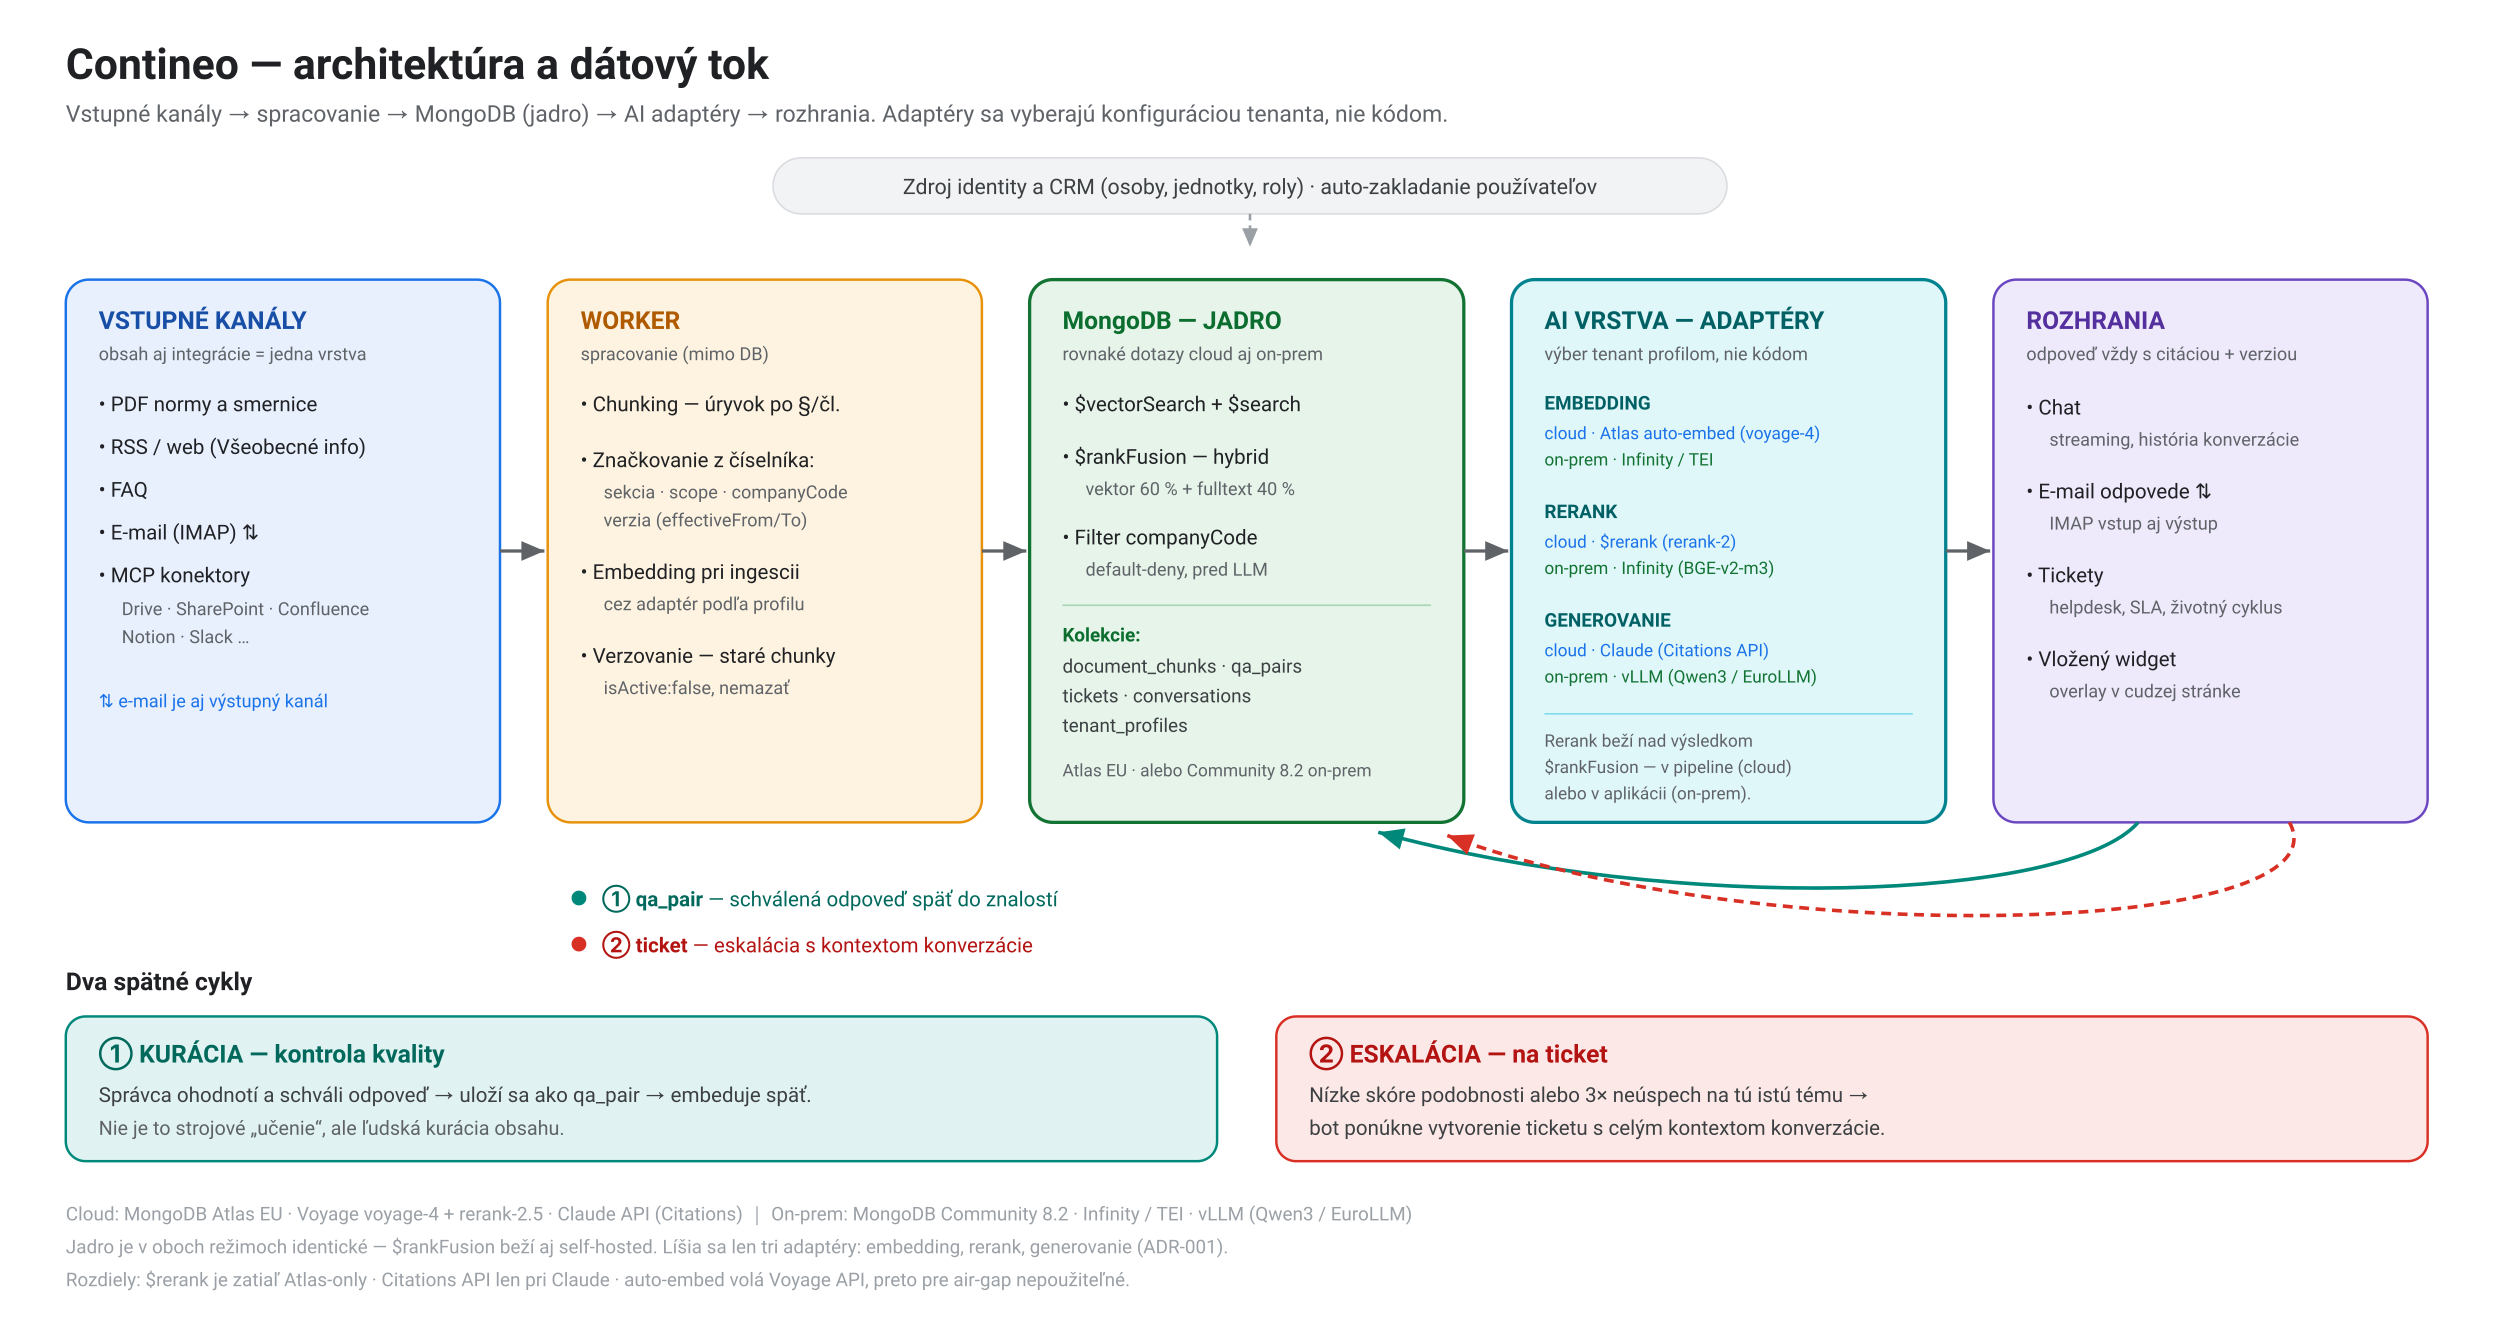
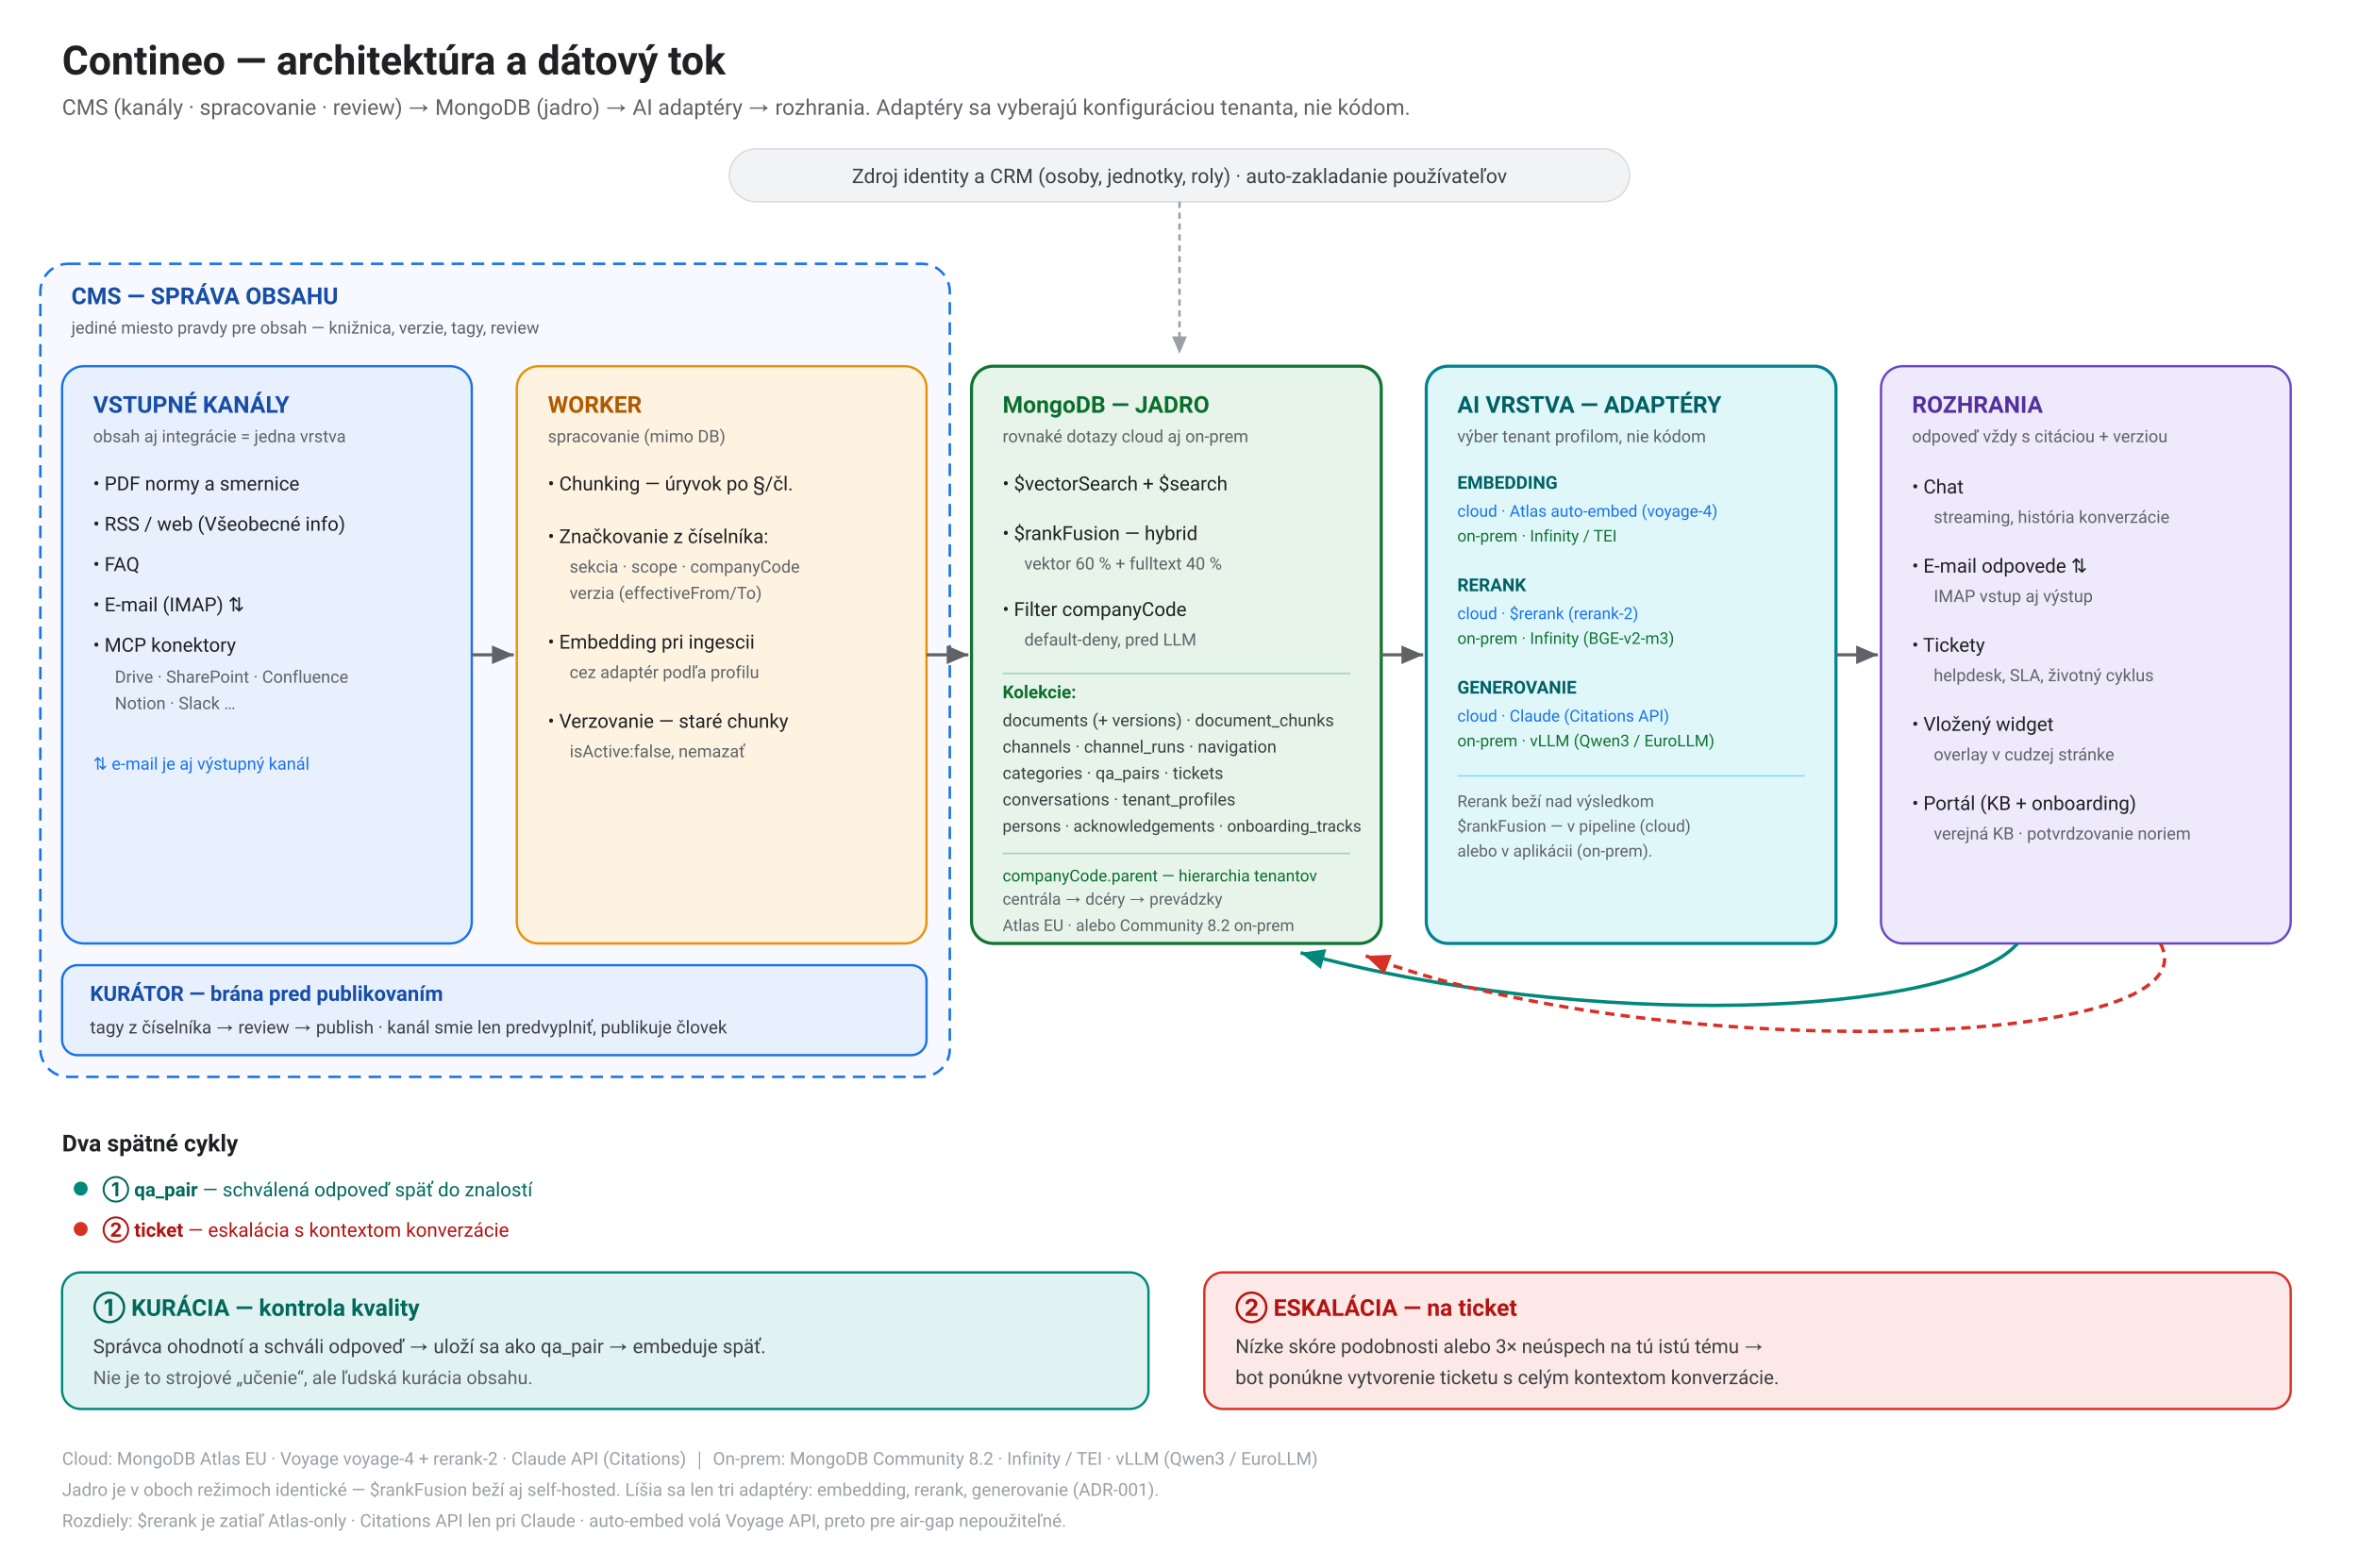
- <svg xmlns="http://www.w3.org/2000/svg" viewBox="0 0 1520 810" font-family="-apple-system, Segoe UI, Roboto, Helvetica, Arial, sans-serif">
+ <svg xmlns="http://www.w3.org/2000/svg" viewBox="0 0 1520 1010" font-family="-apple-system, Segoe UI, Roboto, Helvetica, Arial, sans-serif">
  <defs>
    <marker id="arrow" markerWidth="10" markerHeight="10" refX="7" refY="3" orient="auto" markerUnits="strokeWidth">
      <path d="M0,0 L7,3 L0,6 Z" fill="#5f6368" />
    </marker>
    <marker id="arrowTeal" markerWidth="10" markerHeight="10" refX="7" refY="3" orient="auto" markerUnits="strokeWidth">
      <path d="M0,0 L7,3 L0,6 Z" fill="#00897B" />
    </marker>
    <marker id="arrowRed" markerWidth="10" markerHeight="10" refX="7" refY="3" orient="auto" markerUnits="strokeWidth">
      <path d="M0,0 L7,3 L0,6 Z" fill="#D93025" />
    </marker>
    <marker id="arrowGray" markerWidth="10" markerHeight="10" refX="7" refY="3" orient="auto" markerUnits="strokeWidth">
      <path d="M0,0 L7,3 L0,6 Z" fill="#9aa0a6" />
    </marker>
-     <marker id="arrowBack" markerWidth="10" markerHeight="10" refX="7" refY="3" orient="auto" markerUnits="strokeWidth">
-       <path d="M0,0 L7,3 L0,6 Z" fill="#00838F" />
-     </marker>
  </defs>
  <text x="40" y="48" font-size="26" font-weight="700" fill="#202124">Contineo — architektúra a dátový tok</text>
-   <text x="40" y="74" font-size="14" fill="#5f6368">Vstupné kanály → spracovanie → MongoDB (jadro) → AI adaptéry → rozhrania. Adaptéry sa vyberajú konfiguráciou tenanta, nie kódom.</text>
+   <text x="40" y="74" font-size="14" fill="#5f6368">CMS (kanály · spracovanie · review) → MongoDB (jadro) → AI adaptéry → rozhrania. Adaptéry sa vyberajú konfiguráciou tenanta, nie kódom.</text>
  <rect x="470" y="96" width="580" height="34" rx="17" fill="#F1F3F4" stroke="#dadce0" />
  <text x="760" y="118" font-size="13" fill="#3c4043" text-anchor="middle">Zdroj identity a CRM (osoby, jednotky, roly) · auto-zakladanie používateľov</text>
-   <path d="M760,130 L760,150" stroke="#9aa0a6" stroke-width="1.6" stroke-dasharray="4 3" marker-end="url(#arrowGray)" />
-   <rect x="40" y="170" width="264" height="330" rx="14" fill="#E8F0FE" stroke="#1A73E8" stroke-width="1.5" />
-   <text x="60" y="200" font-size="15" font-weight="700" fill="#174EA6">VSTUPNÉ KANÁLY</text>
-   <text x="60" y="219" font-size="11" fill="#5f6368">obsah aj integrácie = jedna vrstva</text>
+   <path d="M760,130 L760,228" stroke="#9aa0a6" stroke-width="1.6" stroke-dasharray="4 3" marker-end="url(#arrowGray)" />
+   <rect x="26" y="170" width="586" height="524" rx="18" fill="#F7F9FE" stroke="#1A73E8" stroke-width="1.6" stroke-dasharray="8 5" />
+   <text x="46" y="196" font-size="15" font-weight="700" fill="#174EA6">CMS — SPRÁVA OBSAHU</text>
+   <text x="46" y="215" font-size="11" fill="#5f6368">jediné miesto pravdy pre obsah — knižnica, verzie, tagy, review</text>
+   <rect x="40" y="236" width="264" height="372" rx="14" fill="#E8F0FE" stroke="#1A73E8" stroke-width="1.5" />
+   <text x="60" y="266" font-size="15" font-weight="700" fill="#174EA6">VSTUPNÉ KANÁLY</text>
+   <text x="60" y="285" font-size="11" fill="#5f6368">obsah aj integrácie = jedna vrstva</text>
  <g font-size="12.5" fill="#202124">
-     <text x="60" y="250">• PDF normy a smernice</text>
-     <text x="60" y="276">• RSS / web (Všeobecné info)</text>
-     <text x="60" y="302">• FAQ</text>
-     <text x="60" y="328">• E-mail (IMAP)  ⇅</text>
-     <text x="60" y="354">• MCP konektory</text>
-     <text x="74" y="374" font-size="11" fill="#5f6368">Drive · SharePoint · Confluence</text>
-     <text x="74" y="391" font-size="11" fill="#5f6368">Notion · Slack …</text>
+     <text x="60" y="316">• PDF normy a smernice</text>
+     <text x="60" y="342">• RSS / web (Všeobecné info)</text>
+     <text x="60" y="368">• FAQ</text>
+     <text x="60" y="394">• E-mail (IMAP)  ⇅</text>
+     <text x="60" y="420">• MCP konektory</text>
+     <text x="74" y="440" font-size="11" fill="#5f6368">Drive · SharePoint · Confluence</text>
+     <text x="74" y="457" font-size="11" fill="#5f6368">Notion · Slack …</text>
  </g>
-   <text x="60" y="430" font-size="11" fill="#1A73E8">⇅ e-mail je aj výstupný kanál</text>
-   <rect x="333" y="170" width="264" height="330" rx="14" fill="#FEF3E0" stroke="#E8920C" stroke-width="1.5" />
-   <text x="353" y="200" font-size="15" font-weight="700" fill="#B05A00">WORKER</text>
-   <text x="353" y="219" font-size="11" fill="#5f6368">spracovanie (mimo DB)</text>
+   <text x="60" y="496" font-size="11" fill="#1A73E8">⇅ e-mail je aj výstupný kanál</text>
+   <rect x="333" y="236" width="264" height="372" rx="14" fill="#FEF3E0" stroke="#E8920C" stroke-width="1.5" />
+   <text x="353" y="266" font-size="15" font-weight="700" fill="#B05A00">WORKER</text>
+   <text x="353" y="285" font-size="11" fill="#5f6368">spracovanie (mimo DB)</text>
  <g font-size="12.5" fill="#202124">
-     <text x="353" y="250">• Chunking — úryvok po §/čl.</text>
-     <text x="353" y="284">• Značkovanie z číselníka:</text>
-     <text x="367" y="303" font-size="11" fill="#5f6368">sekcia · scope · companyCode</text>
-     <text x="367" y="320" font-size="11" fill="#5f6368">verzia (effectiveFrom/To)</text>
-     <text x="353" y="352">• Embedding pri ingescii</text>
-     <text x="367" y="371" font-size="11" fill="#5f6368">cez adaptér podľa profilu</text>
-     <text x="353" y="403">• Verzovanie — staré chunky</text>
-     <text x="367" y="422" font-size="11" fill="#5f6368">isActive:false, nemazať</text>
+     <text x="353" y="316">• Chunking — úryvok po §/čl.</text>
+     <text x="353" y="350">• Značkovanie z číselníka:</text>
+     <text x="367" y="369" font-size="11" fill="#5f6368">sekcia · scope · companyCode</text>
+     <text x="367" y="386" font-size="11" fill="#5f6368">verzia (effectiveFrom/To)</text>
+     <text x="353" y="418">• Embedding pri ingescii</text>
+     <text x="367" y="437" font-size="11" fill="#5f6368">cez adaptér podľa profilu</text>
+     <text x="353" y="469">• Verzovanie — staré chunky</text>
+     <text x="367" y="488" font-size="11" fill="#5f6368">isActive:false, nemazať</text>
  </g>
-   <rect x="626" y="170" width="264" height="330" rx="14" fill="#E6F4EA" stroke="#137333" stroke-width="2" />
-   <text x="646" y="200" font-size="15" font-weight="700" fill="#0B6E2E">MongoDB — JADRO</text>
-   <text x="646" y="219" font-size="11" fill="#5f6368">rovnaké dotazy cloud aj on-prem</text>
+   <rect x="40" y="622" width="557" height="58" rx="10" fill="#E8F0FE" stroke="#1A73E8" stroke-width="1.5" />
+   <text x="58" y="645" font-size="13.5" font-weight="700" fill="#174EA6">KURÁTOR — brána pred publikovaním</text>
+   <text x="58" y="666" font-size="11.5" fill="#3c4043">tagy z číselníka → review → publish · kanál smie len predvyplniť, publikuje človek</text>
+   <rect x="626" y="236" width="264" height="372" rx="14" fill="#E6F4EA" stroke="#137333" stroke-width="2" />
+   <text x="646" y="266" font-size="15" font-weight="700" fill="#0B6E2E">MongoDB — JADRO</text>
+   <text x="646" y="285" font-size="11" fill="#5f6368">rovnaké dotazy cloud aj on-prem</text>
  <g font-size="12.5" fill="#202124">
-     <text x="646" y="250">• $vectorSearch + $search</text>
-     <text x="646" y="282">• $rankFusion — hybrid</text>
-     <text x="660" y="301" font-size="11" fill="#5f6368">vektor 60 % + fulltext 40 %</text>
-     <text x="646" y="331">• Filter companyCode</text>
-     <text x="660" y="350" font-size="11" fill="#5f6368">default-deny, pred LLM</text>
+     <text x="646" y="316">• $vectorSearch + $search</text>
+     <text x="646" y="348">• $rankFusion — hybrid</text>
+     <text x="660" y="367" font-size="11" fill="#5f6368">vektor 60 % + fulltext 40 %</text>
+     <text x="646" y="397">• Filter companyCode</text>
+     <text x="660" y="416" font-size="11" fill="#5f6368">default-deny, pred LLM</text>
  </g>
-   <line x1="646" y1="368" x2="870" y2="368" stroke="#A8D5B5" stroke-width="1" />
-   <text x="646" y="390" font-size="11.5" fill="#0B6E2E" font-weight="600">Kolekcie:</text>
-   <text x="646" y="409" font-size="11.5" fill="#3c4043">document_chunks · qa_pairs</text>
-   <text x="646" y="427" font-size="11.5" fill="#3c4043">tickets · conversations</text>
-   <text x="646" y="445" font-size="11.5" fill="#3c4043">tenant_profiles</text>
-   <text x="646" y="472" font-size="10.5" fill="#5f6368">Atlas EU · alebo Community 8.2 on-prem</text>
-   <rect x="919" y="170" width="264" height="330" rx="14" fill="#E0F7FA" stroke="#00838F" stroke-width="2" />
-   <text x="939" y="200" font-size="15" font-weight="700" fill="#006064">AI VRSTVA — ADAPTÉRY</text>
-   <text x="939" y="219" font-size="11" fill="#5f6368">výber tenant profilom, nie kódom</text>
-   <text x="939" y="249" font-size="11.5" font-weight="700" fill="#006064">EMBEDDING</text>
-   <text x="939" y="267" font-size="10.5" fill="#1A73E8">cloud · Atlas auto-embed (voyage-4)</text>
-   <text x="939" y="283" font-size="10.5" fill="#137333">on-prem · Infinity / TEI</text>
-   <text x="939" y="315" font-size="11.5" font-weight="700" fill="#006064">RERANK</text>
-   <text x="939" y="333" font-size="10.5" fill="#1A73E8">cloud · $rerank (rerank-2)</text>
-   <text x="939" y="349" font-size="10.5" fill="#137333">on-prem · Infinity (BGE-v2-m3)</text>
-   <text x="939" y="381" font-size="11.5" font-weight="700" fill="#006064">GENEROVANIE</text>
-   <text x="939" y="399" font-size="10.5" fill="#1A73E8">cloud · Claude (Citations API)</text>
-   <text x="939" y="415" font-size="10.5" fill="#137333">on-prem · vLLM (Qwen3 / EuroLLM)</text>
-   <line x1="939" y1="434" x2="1163" y2="434" stroke="#80DEEA" stroke-width="1" />
-   <text x="939" y="454" font-size="10.5" fill="#5f6368">Rerank beží nad výsledkom</text>
-   <text x="939" y="470" font-size="10.5" fill="#5f6368">$rankFusion — v pipeline (cloud)</text>
-   <text x="939" y="486" font-size="10.5" fill="#5f6368">alebo v aplikácii (on-prem).</text>
-   <rect x="1212" y="170" width="264" height="330" rx="14" fill="#EEE9FB" stroke="#6B46C1" stroke-width="1.5" />
-   <text x="1232" y="200" font-size="15" font-weight="700" fill="#54309E">ROZHRANIA</text>
-   <text x="1232" y="219" font-size="11" fill="#5f6368">odpoveď vždy s citáciou + verziou</text>
+   <line x1="646" y1="434" x2="870" y2="434" stroke="#A8D5B5" stroke-width="1" />
+   <text x="646" y="450" font-size="11.5" fill="#0B6E2E" font-weight="600">Kolekcie:</text>
+   <text x="646" y="468" font-size="11" fill="#3c4043">documents (+ versions) · document_chunks</text>
+   <text x="646" y="485" font-size="11" fill="#3c4043">channels · channel_runs · navigation</text>
+   <text x="646" y="502" font-size="11" fill="#3c4043">categories · qa_pairs · tickets</text>
+   <text x="646" y="519" font-size="11" fill="#3c4043">conversations · tenant_profiles</text>
+   <text x="646" y="536" font-size="10.5" fill="#3c4043">persons · acknowledgements · onboarding_tracks</text>
+   <line x1="646" y1="550" x2="870" y2="550" stroke="#A8D5B5" stroke-width="1" />
+   <text x="646" y="568" font-size="10.5" fill="#0B6E2E">companyCode.parent — hierarchia tenantov</text>
+   <text x="646" y="583" font-size="10.5" fill="#5f6368">centrála → dcéry → prevádzky</text>
+   <text x="646" y="600" font-size="10.5" fill="#5f6368">Atlas EU · alebo Community 8.2 on-prem</text>
+   <rect x="919" y="236" width="264" height="372" rx="14" fill="#E0F7FA" stroke="#00838F" stroke-width="2" />
+   <text x="939" y="266" font-size="15" font-weight="700" fill="#006064">AI VRSTVA — ADAPTÉRY</text>
+   <text x="939" y="285" font-size="11" fill="#5f6368">výber tenant profilom, nie kódom</text>
+   <text x="939" y="315" font-size="11.5" font-weight="700" fill="#006064">EMBEDDING</text>
+   <text x="939" y="333" font-size="10.5" fill="#1A73E8">cloud · Atlas auto-embed (voyage-4)</text>
+   <text x="939" y="349" font-size="10.5" fill="#137333">on-prem · Infinity / TEI</text>
+   <text x="939" y="381" font-size="11.5" font-weight="700" fill="#006064">RERANK</text>
+   <text x="939" y="399" font-size="10.5" fill="#1A73E8">cloud · $rerank (rerank-2)</text>
+   <text x="939" y="415" font-size="10.5" fill="#137333">on-prem · Infinity (BGE-v2-m3)</text>
+   <text x="939" y="447" font-size="11.5" font-weight="700" fill="#006064">GENEROVANIE</text>
+   <text x="939" y="465" font-size="10.5" fill="#1A73E8">cloud · Claude (Citations API)</text>
+   <text x="939" y="481" font-size="10.5" fill="#137333">on-prem · vLLM (Qwen3 / EuroLLM)</text>
+   <line x1="939" y1="500" x2="1163" y2="500" stroke="#80DEEA" stroke-width="1" />
+   <text x="939" y="520" font-size="10.5" fill="#5f6368">Rerank beží nad výsledkom</text>
+   <text x="939" y="536" font-size="10.5" fill="#5f6368">$rankFusion — v pipeline (cloud)</text>
+   <text x="939" y="552" font-size="10.5" fill="#5f6368">alebo v aplikácii (on-prem).</text>
+   <rect x="1212" y="236" width="264" height="372" rx="14" fill="#EEE9FB" stroke="#6B46C1" stroke-width="1.5" />
+   <text x="1232" y="266" font-size="15" font-weight="700" fill="#54309E">ROZHRANIA</text>
+   <text x="1232" y="285" font-size="11" fill="#5f6368">odpoveď vždy s citáciou + verziou</text>
  <g font-size="12.5" fill="#202124">
-     <text x="1232" y="252">• Chat</text>
-     <text x="1246" y="271" font-size="11" fill="#5f6368">streaming, história konverzácie</text>
-     <text x="1232" y="303">• E-mail odpovede  ⇅</text>
-     <text x="1246" y="322" font-size="11" fill="#5f6368">IMAP vstup aj výstup</text>
-     <text x="1232" y="354">• Tickety</text>
-     <text x="1246" y="373" font-size="11" fill="#5f6368">helpdesk, SLA, životný cyklus</text>
-     <text x="1232" y="405">• Vložený widget</text>
-     <text x="1246" y="424" font-size="11" fill="#5f6368">overlay v cudzej stránke</text>
+     <text x="1232" y="318">• Chat</text>
+     <text x="1246" y="337" font-size="11" fill="#5f6368">streaming, história konverzácie</text>
+     <text x="1232" y="369">• E-mail odpovede  ⇅</text>
+     <text x="1246" y="388" font-size="11" fill="#5f6368">IMAP vstup aj výstup</text>
+     <text x="1232" y="420">• Tickety</text>
+     <text x="1246" y="439" font-size="11" fill="#5f6368">helpdesk, SLA, životný cyklus</text>
+     <text x="1232" y="471">• Vložený widget</text>
+     <text x="1246" y="490" font-size="11" fill="#5f6368">overlay v cudzej stránke</text>
+     <text x="1232" y="522">• Portál (KB + onboarding)</text>
+     <text x="1246" y="541" font-size="11" fill="#5f6368">verejná KB · potvrdzovanie noriem</text>
  </g>
-   <path d="M304,335 L331,335" stroke="#5f6368" stroke-width="2" marker-end="url(#arrow)" />
-   <path d="M597,335 L624,335" stroke="#5f6368" stroke-width="2" marker-end="url(#arrow)" />
-   <path d="M890,335 L917,335" stroke="#5f6368" stroke-width="2" marker-end="url(#arrow)" />
-   <path d="M1183,335 L1210,335" stroke="#5f6368" stroke-width="2" marker-end="url(#arrow)" />
-   <path d="M1300,500 C1258,548 1020,556 838,506" fill="none" stroke="#00897B" stroke-width="2.2" marker-end="url(#arrowTeal)" />
-   <path d="M1392,500 C1430,570 1064,578 880,508" fill="none" stroke="#D93025" stroke-width="2.2" stroke-dasharray="6 4" marker-end="url(#arrowRed)" />
-   <circle cx="352" cy="546" r="4.5" fill="#00897B" />
-   <text x="366" y="551" font-size="12.5" fill="#00695C">
+   <path d="M304,422 L331,422" stroke="#5f6368" stroke-width="2" marker-end="url(#arrow)" />
+   <path d="M597,422 L624,422" stroke="#5f6368" stroke-width="2" marker-end="url(#arrow)" />
+   <path d="M890,422 L917,422" stroke="#5f6368" stroke-width="2" marker-end="url(#arrow)" />
+   <path d="M1183,422 L1210,422" stroke="#5f6368" stroke-width="2" marker-end="url(#arrow)" />
+   <path d="M1300,608 C1258,656 1020,664 838,614" fill="none" stroke="#00897B" stroke-width="2.2" marker-end="url(#arrowTeal)" />
+   <path d="M1392,608 C1430,678 1064,686 880,616" fill="none" stroke="#D93025" stroke-width="2.2" stroke-dasharray="6 4" marker-end="url(#arrowRed)" />
+   <text x="40" y="742" font-size="15" font-weight="700" fill="#202124">Dva spätné cykly</text>
+   <circle cx="52" cy="766" r="4.5" fill="#00897B" />
+   <text x="66" y="771" font-size="12.5" fill="#00695C">
    <tspan font-weight="700">① qa_pair</tspan> — schválená odpoveď späť do znalostí</text>
-   <circle cx="352" cy="574" r="4.5" fill="#D93025" />
-   <text x="366" y="579" font-size="12.5" fill="#B31412">
+   <circle cx="52" cy="792" r="4.5" fill="#D93025" />
+   <text x="66" y="797" font-size="12.5" fill="#B31412">
    <tspan font-weight="700">② ticket</tspan> — eskalácia s kontextom konverzácie</text>
-   <text x="40" y="602" font-size="15" font-weight="700" fill="#202124">Dva spätné cykly</text>
-   <rect x="40" y="618" width="700" height="88" rx="12" fill="#E0F2F1" stroke="#00897B" stroke-width="1.5" />
-   <text x="60" y="646" font-size="15" font-weight="700" fill="#00695C">① KURÁCIA — kontrola kvality</text>
-   <text x="60" y="670" font-size="12.5" fill="#3c4043">Správca ohodnotí a schváli odpoveď → uloží sa ako qa_pair → embeduje späť.</text>
-   <text x="60" y="690" font-size="12" fill="#5f6368">Nie je to strojové „učenie“, ale ľudská kurácia obsahu.</text>
-   <rect x="776" y="618" width="700" height="88" rx="12" fill="#FCE8E6" stroke="#D93025" stroke-width="1.5" />
-   <text x="796" y="646" font-size="15" font-weight="700" fill="#B31412">② ESKALÁCIA — na ticket</text>
-   <text x="796" y="670" font-size="12.5" fill="#3c4043">Nízke skóre podobnosti alebo 3× neúspech na tú istú tému →</text>
-   <text x="796" y="690" font-size="12.5" fill="#3c4043">bot ponúkne vytvorenie ticketu s celým kontextom konverzácie.</text>
-   <text x="40" y="742" font-size="11.5" fill="#9aa0a6">Cloud: MongoDB Atlas EU · Voyage voyage-4 + rerank-2.5 · Claude API (Citations)  │  On-prem: MongoDB Community 8.2 · Infinity / TEI · vLLM (Qwen3 / EuroLLM)</text>
-   <text x="40" y="762" font-size="11.5" fill="#9aa0a6">Jadro je v oboch režimoch identické — $rankFusion beží aj self-hosted. Líšia sa len tri adaptéry: embedding, rerank, generovanie (ADR-001).</text>
-   <text x="40" y="782" font-size="11.5" fill="#9aa0a6">Rozdiely: $rerank je zatiaľ Atlas-only · Citations API len pri Claude · auto-embed volá Voyage API, preto pre air-gap nepoužiteľné.</text>
+   <rect x="40" y="820" width="700" height="88" rx="12" fill="#E0F2F1" stroke="#00897B" stroke-width="1.5" />
+   <text x="60" y="848" font-size="15" font-weight="700" fill="#00695C">① KURÁCIA — kontrola kvality</text>
+   <text x="60" y="872" font-size="12.5" fill="#3c4043">Správca ohodnotí a schváli odpoveď → uloží sa ako qa_pair → embeduje späť.</text>
+   <text x="60" y="892" font-size="12" fill="#5f6368">Nie je to strojové „učenie“, ale ľudská kurácia obsahu.</text>
+   <rect x="776" y="820" width="700" height="88" rx="12" fill="#FCE8E6" stroke="#D93025" stroke-width="1.5" />
+   <text x="796" y="848" font-size="15" font-weight="700" fill="#B31412">② ESKALÁCIA — na ticket</text>
+   <text x="796" y="872" font-size="12.5" fill="#3c4043">Nízke skóre podobnosti alebo 3× neúspech na tú istú tému →</text>
+   <text x="796" y="892" font-size="12.5" fill="#3c4043">bot ponúkne vytvorenie ticketu s celým kontextom konverzácie.</text>
+   <text x="40" y="944" font-size="11.5" fill="#9aa0a6">Cloud: MongoDB Atlas EU · Voyage voyage-4 + rerank-2 · Claude API (Citations)  │  On-prem: MongoDB Community 8.2 · Infinity / TEI · vLLM (Qwen3 / EuroLLM)</text>
+   <text x="40" y="964" font-size="11.5" fill="#9aa0a6">Jadro je v oboch režimoch identické — $rankFusion beží aj self-hosted. Líšia sa len tri adaptéry: embedding, rerank, generovanie (ADR-001).</text>
+   <text x="40" y="984" font-size="11.5" fill="#9aa0a6">Rozdiely: $rerank je zatiaľ Atlas-only · Citations API len pri Claude · auto-embed volá Voyage API, preto pre air-gap nepoužiteľné.</text>
</svg>
